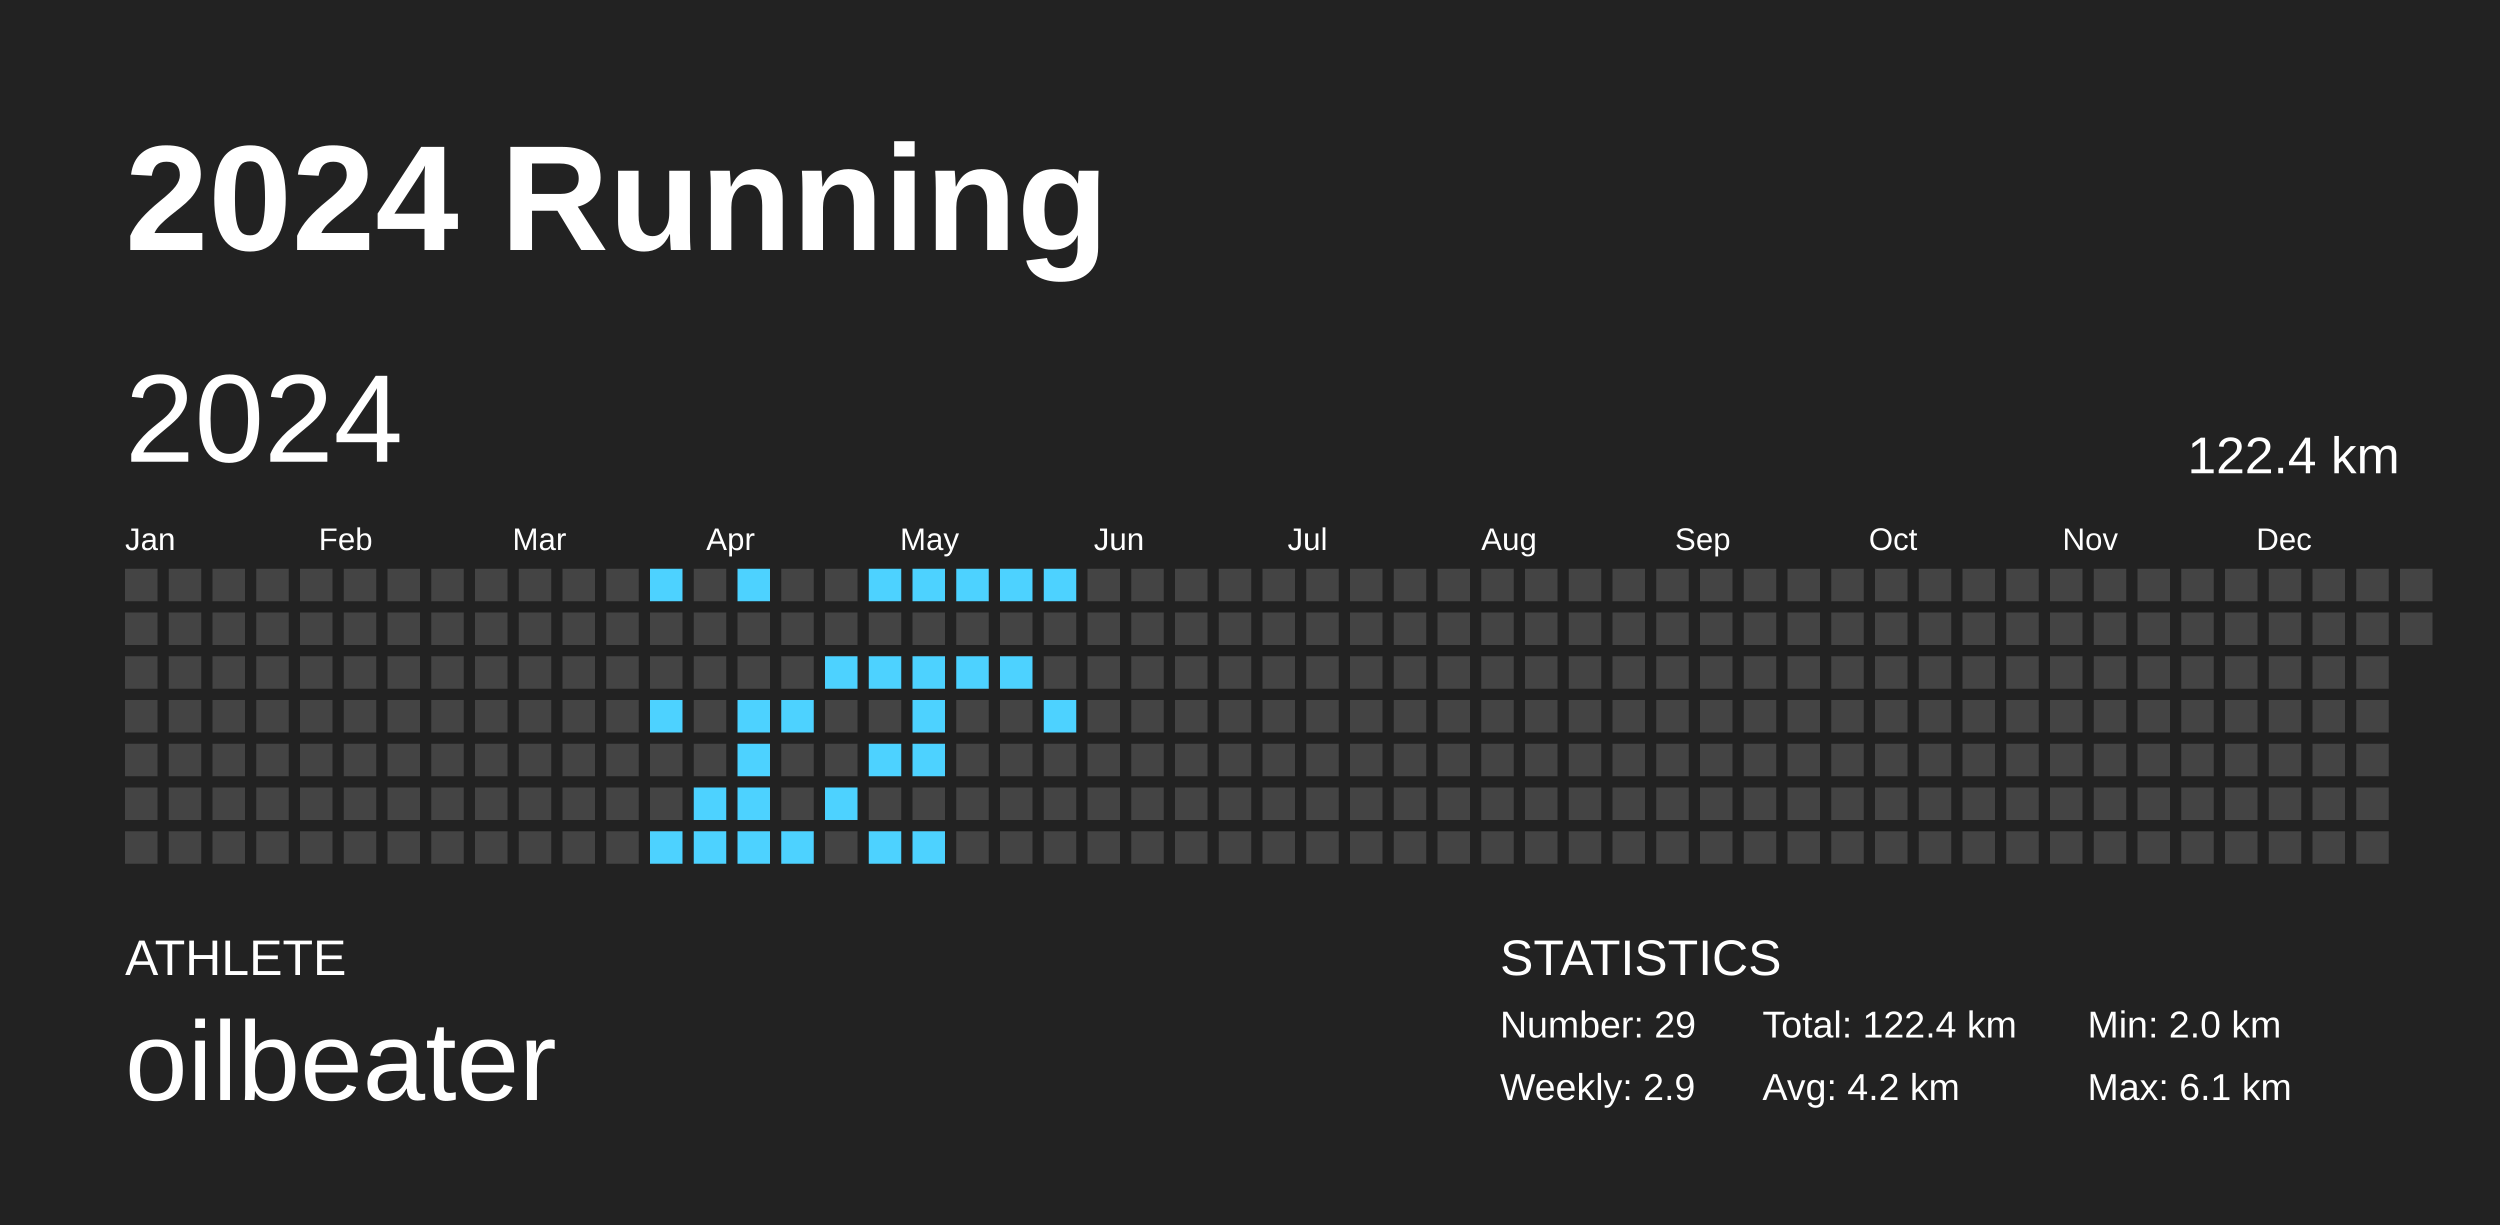
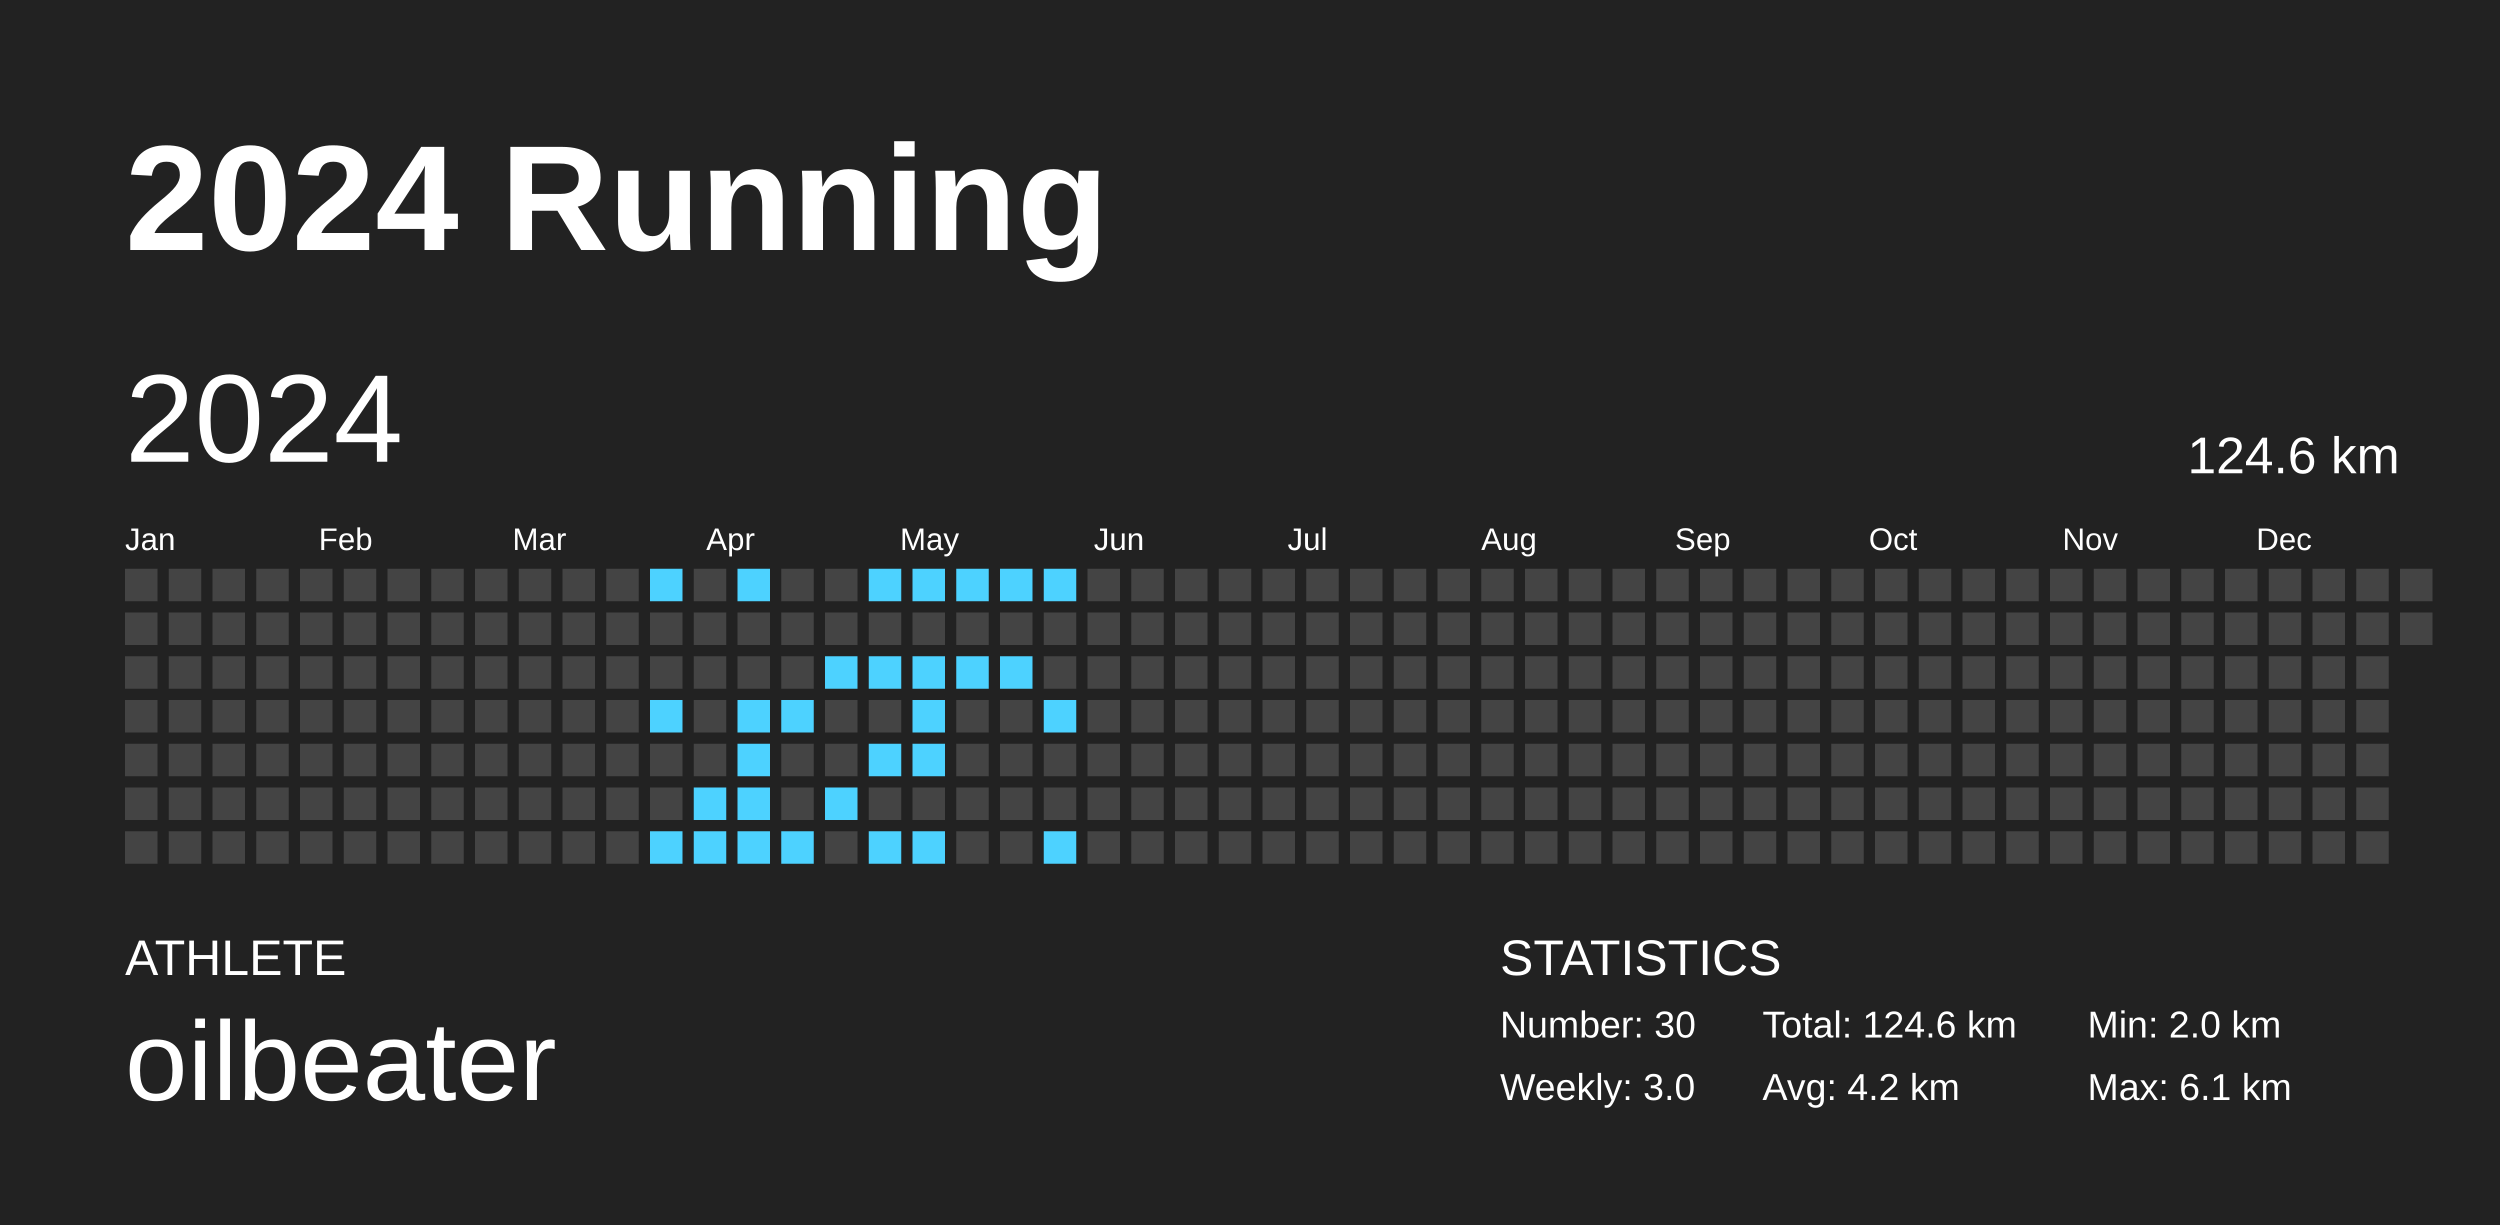
<svg xmlns="http://www.w3.org/2000/svg" baseProfile="full" height="98mm" version="1.1" viewBox="0,0,200,98" width="200mm">
  <defs />
  <rect fill="#222222" height="98" width="200" x="0" y="0" />
  <text fill="#FFFFFF" style="font-size:12px; font-family:Arial; font-weight:bold;" x="10" y="20">2024 Running</text>
  <text fill="#FFFFFF" style="font-size:4px; font-family:Arial" x="10" y="78">ATHLETE</text>
  <text fill="#FFFFFF" style="font-size:9px; font-family:Arial" x="10" y="88">oilbeater</text>
  <text fill="#FFFFFF" style="font-size:4px; font-family:Arial" x="120" y="78">STATISTICS</text>
-   <text fill="#FFFFFF" style="font-size:3px; font-family:Arial" x="120" y="83">Number: 29</text>
-   <text fill="#FFFFFF" style="font-size:3px; font-family:Arial" x="120" y="88">Weekly: 2.9</text>
-   <text fill="#FFFFFF" style="font-size:3px; font-family:Arial" x="141" y="83">Total: 122.4 km</text>
+   <text fill="#FFFFFF" style="font-size:3px; font-family:Arial" x="120" y="83">Number: 30</text>
+   <text fill="#FFFFFF" style="font-size:3px; font-family:Arial" x="120" y="88">Weekly: 3.0</text>
+   <text fill="#FFFFFF" style="font-size:3px; font-family:Arial" x="141" y="83">Total: 124.6 km</text>
  <text fill="#FFFFFF" style="font-size:3px; font-family:Arial" x="141" y="88">Avg: 4.2 km</text>
  <text fill="#FFFFFF" style="font-size:3px; font-family:Arial" x="167" y="83">Min: 2.0 km</text>
  <text fill="#FFFFFF" style="font-size:3px; font-family:Arial" x="167" y="88">Max: 6.1 km</text>
  <text dominant-baseline="hanging" fill="#FFFFFF" style="font-size:10.0px; font-family:Arial;" x="10" y="30">2024</text>
-   <text dominant-baseline="hanging" fill="#FFFFFF" style="font-size:4.125px; font-family:Arial;" x="175" y="35">122.4 km</text>
+   <text dominant-baseline="hanging" fill="#FFFFFF" style="font-size:4.125px; font-family:Arial;" x="175" y="35">124.6 km</text>
  <text fill="#FFFFFF" style="font-size:2.5px; font-family:Arial" x="10.0" y="44">Jan</text>
  <text fill="#FFFFFF" style="font-size:2.5px; font-family:Arial" x="25.5" y="44">Feb</text>
  <text fill="#FFFFFF" style="font-size:2.5px; font-family:Arial" x="41.0" y="44">Mar</text>
  <text fill="#FFFFFF" style="font-size:2.5px; font-family:Arial" x="56.5" y="44">Apr</text>
  <text fill="#FFFFFF" style="font-size:2.5px; font-family:Arial" x="72.0" y="44">May</text>
  <text fill="#FFFFFF" style="font-size:2.5px; font-family:Arial" x="87.5" y="44">Jun</text>
  <text fill="#FFFFFF" style="font-size:2.5px; font-family:Arial" x="103.0" y="44">Jul</text>
  <text fill="#FFFFFF" style="font-size:2.5px; font-family:Arial" x="118.5" y="44">Aug</text>
  <text fill="#FFFFFF" style="font-size:2.5px; font-family:Arial" x="134.0" y="44">Sep</text>
  <text fill="#FFFFFF" style="font-size:2.5px; font-family:Arial" x="149.5" y="44">Oct</text>
  <text fill="#FFFFFF" style="font-size:2.5px; font-family:Arial" x="165.0" y="44">Nov</text>
  <text fill="#FFFFFF" style="font-size:2.5px; font-family:Arial" x="180.5" y="44">Dec</text>
  <rect fill="#444444" height="2.6" width="2.6" x="10.0" y="45.5" />
  <rect fill="#444444" height="2.6" width="2.6" x="10.0" y="49.0" />
  <rect fill="#444444" height="2.6" width="2.6" x="10.0" y="52.5" />
  <rect fill="#444444" height="2.6" width="2.6" x="10.0" y="56.0" />
  <rect fill="#444444" height="2.6" width="2.6" x="10.0" y="59.5" />
  <rect fill="#444444" height="2.6" width="2.6" x="10.0" y="63.0" />
  <rect fill="#444444" height="2.6" width="2.6" x="10.0" y="66.5" />
  <rect fill="#444444" height="2.6" width="2.6" x="13.5" y="45.5" />
  <rect fill="#444444" height="2.6" width="2.6" x="13.5" y="49.0" />
  <rect fill="#444444" height="2.6" width="2.6" x="13.5" y="52.5" />
  <rect fill="#444444" height="2.6" width="2.6" x="13.5" y="56.0" />
  <rect fill="#444444" height="2.6" width="2.6" x="13.5" y="59.5" />
  <rect fill="#444444" height="2.6" width="2.6" x="13.5" y="63.0" />
  <rect fill="#444444" height="2.6" width="2.6" x="13.5" y="66.5" />
  <rect fill="#444444" height="2.6" width="2.6" x="17.0" y="45.5" />
  <rect fill="#444444" height="2.6" width="2.6" x="17.0" y="49.0" />
  <rect fill="#444444" height="2.6" width="2.6" x="17.0" y="52.5" />
  <rect fill="#444444" height="2.6" width="2.6" x="17.0" y="56.0" />
  <rect fill="#444444" height="2.6" width="2.6" x="17.0" y="59.5" />
  <rect fill="#444444" height="2.6" width="2.6" x="17.0" y="63.0" />
  <rect fill="#444444" height="2.6" width="2.6" x="17.0" y="66.5" />
  <rect fill="#444444" height="2.6" width="2.6" x="20.5" y="45.5" />
  <rect fill="#444444" height="2.6" width="2.6" x="20.5" y="49.0" />
  <rect fill="#444444" height="2.6" width="2.6" x="20.5" y="52.5" />
  <rect fill="#444444" height="2.6" width="2.6" x="20.5" y="56.0" />
  <rect fill="#444444" height="2.6" width="2.6" x="20.5" y="59.5" />
  <rect fill="#444444" height="2.6" width="2.6" x="20.5" y="63.0" />
  <rect fill="#444444" height="2.6" width="2.6" x="20.5" y="66.5" />
  <rect fill="#444444" height="2.6" width="2.6" x="24.0" y="45.5" />
  <rect fill="#444444" height="2.6" width="2.6" x="24.0" y="49.0" />
  <rect fill="#444444" height="2.6" width="2.6" x="24.0" y="52.5" />
  <rect fill="#444444" height="2.6" width="2.6" x="24.0" y="56.0" />
  <rect fill="#444444" height="2.6" width="2.6" x="24.0" y="59.5" />
  <rect fill="#444444" height="2.6" width="2.6" x="24.0" y="63.0" />
  <rect fill="#444444" height="2.6" width="2.6" x="24.0" y="66.5" />
  <rect fill="#444444" height="2.6" width="2.6" x="27.5" y="45.5" />
  <rect fill="#444444" height="2.6" width="2.6" x="27.5" y="49.0" />
  <rect fill="#444444" height="2.6" width="2.6" x="27.5" y="52.5" />
  <rect fill="#444444" height="2.6" width="2.6" x="27.5" y="56.0" />
  <rect fill="#444444" height="2.6" width="2.6" x="27.5" y="59.5" />
  <rect fill="#444444" height="2.6" width="2.6" x="27.5" y="63.0" />
  <rect fill="#444444" height="2.6" width="2.6" x="27.5" y="66.5" />
  <rect fill="#444444" height="2.6" width="2.6" x="31.0" y="45.5" />
  <rect fill="#444444" height="2.6" width="2.6" x="31.0" y="49.0" />
  <rect fill="#444444" height="2.6" width="2.6" x="31.0" y="52.5" />
  <rect fill="#444444" height="2.6" width="2.6" x="31.0" y="56.0" />
  <rect fill="#444444" height="2.6" width="2.6" x="31.0" y="59.5" />
  <rect fill="#444444" height="2.6" width="2.6" x="31.0" y="63.0" />
  <rect fill="#444444" height="2.6" width="2.6" x="31.0" y="66.5" />
  <rect fill="#444444" height="2.6" width="2.6" x="34.5" y="45.5" />
  <rect fill="#444444" height="2.6" width="2.6" x="34.5" y="49.0" />
  <rect fill="#444444" height="2.6" width="2.6" x="34.5" y="52.5" />
  <rect fill="#444444" height="2.6" width="2.6" x="34.5" y="56.0" />
  <rect fill="#444444" height="2.6" width="2.6" x="34.5" y="59.5" />
  <rect fill="#444444" height="2.6" width="2.6" x="34.5" y="63.0" />
  <rect fill="#444444" height="2.6" width="2.6" x="34.5" y="66.5" />
  <rect fill="#444444" height="2.6" width="2.6" x="38.0" y="45.5" />
  <rect fill="#444444" height="2.6" width="2.6" x="38.0" y="49.0" />
  <rect fill="#444444" height="2.6" width="2.6" x="38.0" y="52.5" />
  <rect fill="#444444" height="2.6" width="2.6" x="38.0" y="56.0" />
  <rect fill="#444444" height="2.6" width="2.6" x="38.0" y="59.5" />
  <rect fill="#444444" height="2.6" width="2.6" x="38.0" y="63.0" />
  <rect fill="#444444" height="2.6" width="2.6" x="38.0" y="66.5" />
  <rect fill="#444444" height="2.6" width="2.6" x="41.5" y="45.5" />
  <rect fill="#444444" height="2.6" width="2.6" x="41.5" y="49.0" />
  <rect fill="#444444" height="2.6" width="2.6" x="41.5" y="52.5" />
  <rect fill="#444444" height="2.6" width="2.6" x="41.5" y="56.0" />
  <rect fill="#444444" height="2.6" width="2.6" x="41.5" y="59.5" />
  <rect fill="#444444" height="2.6" width="2.6" x="41.5" y="63.0" />
  <rect fill="#444444" height="2.6" width="2.6" x="41.5" y="66.5" />
  <rect fill="#444444" height="2.6" width="2.6" x="45.0" y="45.5" />
  <rect fill="#444444" height="2.6" width="2.6" x="45.0" y="49.0" />
  <rect fill="#444444" height="2.6" width="2.6" x="45.0" y="52.5" />
  <rect fill="#444444" height="2.6" width="2.6" x="45.0" y="56.0" />
  <rect fill="#444444" height="2.6" width="2.6" x="45.0" y="59.5" />
  <rect fill="#444444" height="2.6" width="2.6" x="45.0" y="63.0" />
  <rect fill="#444444" height="2.6" width="2.6" x="45.0" y="66.5" />
  <rect fill="#444444" height="2.6" width="2.6" x="48.5" y="45.5" />
  <rect fill="#444444" height="2.6" width="2.6" x="48.5" y="49.0" />
  <rect fill="#444444" height="2.6" width="2.6" x="48.5" y="52.5" />
  <rect fill="#444444" height="2.6" width="2.6" x="48.5" y="56.0" />
  <rect fill="#444444" height="2.6" width="2.6" x="48.5" y="59.5" />
  <rect fill="#444444" height="2.6" width="2.6" x="48.5" y="63.0" />
  <rect fill="#444444" height="2.6" width="2.6" x="48.5" y="66.5" />
  <rect fill="#4dd2ff" height="2.6" width="2.6" x="52.0" y="45.5" />
  <rect fill="#444444" height="2.6" width="2.6" x="52.0" y="49.0" />
  <rect fill="#444444" height="2.6" width="2.6" x="52.0" y="52.5" />
  <rect fill="#4dd2ff" height="2.6" width="2.6" x="52.0" y="56.0" />
  <rect fill="#444444" height="2.6" width="2.6" x="52.0" y="59.5" />
  <rect fill="#444444" height="2.6" width="2.6" x="52.0" y="63.0" />
  <rect fill="#4dd2ff" height="2.6" width="2.6" x="52.0" y="66.5" />
  <rect fill="#444444" height="2.6" width="2.6" x="55.5" y="45.5" />
  <rect fill="#444444" height="2.6" width="2.6" x="55.5" y="49.0" />
  <rect fill="#444444" height="2.6" width="2.6" x="55.5" y="52.5" />
  <rect fill="#444444" height="2.6" width="2.6" x="55.5" y="56.0" />
  <rect fill="#444444" height="2.6" width="2.6" x="55.5" y="59.5" />
  <rect fill="#4dd2ff" height="2.6" width="2.6" x="55.5" y="63.0" />
  <rect fill="#4dd2ff" height="2.6" width="2.6" x="55.5" y="66.5" />
  <rect fill="#4dd2ff" height="2.6" width="2.6" x="59.0" y="45.5" />
  <rect fill="#444444" height="2.6" width="2.6" x="59.0" y="49.0" />
  <rect fill="#444444" height="2.6" width="2.6" x="59.0" y="52.5" />
  <rect fill="#4dd2ff" height="2.6" width="2.6" x="59.0" y="56.0" />
  <rect fill="#4dd2ff" height="2.6" width="2.6" x="59.0" y="59.5" />
  <rect fill="#4dd2ff" height="2.6" width="2.6" x="59.0" y="63.0" />
  <rect fill="#4dd2ff" height="2.6" width="2.6" x="59.0" y="66.5" />
  <rect fill="#444444" height="2.6" width="2.6" x="62.5" y="45.5" />
  <rect fill="#444444" height="2.6" width="2.6" x="62.5" y="49.0" />
  <rect fill="#444444" height="2.6" width="2.6" x="62.5" y="52.5" />
  <rect fill="#4dd2ff" height="2.6" width="2.6" x="62.5" y="56.0" />
  <rect fill="#444444" height="2.6" width="2.6" x="62.5" y="59.5" />
  <rect fill="#444444" height="2.6" width="2.6" x="62.5" y="63.0" />
  <rect fill="#4dd2ff" height="2.6" width="2.6" x="62.5" y="66.5" />
  <rect fill="#444444" height="2.6" width="2.6" x="66.0" y="45.5" />
  <rect fill="#444444" height="2.6" width="2.6" x="66.0" y="49.0" />
  <rect fill="#4dd2ff" height="2.6" width="2.6" x="66.0" y="52.5" />
  <rect fill="#444444" height="2.6" width="2.6" x="66.0" y="56.0" />
  <rect fill="#444444" height="2.6" width="2.6" x="66.0" y="59.5" />
  <rect fill="#4dd2ff" height="2.6" width="2.6" x="66.0" y="63.0" />
  <rect fill="#444444" height="2.6" width="2.6" x="66.0" y="66.5" />
  <rect fill="#4dd2ff" height="2.6" width="2.6" x="69.5" y="45.5" />
  <rect fill="#444444" height="2.6" width="2.6" x="69.5" y="49.0" />
  <rect fill="#4dd2ff" height="2.6" width="2.6" x="69.5" y="52.5" />
  <rect fill="#444444" height="2.6" width="2.6" x="69.5" y="56.0" />
  <rect fill="#4dd2ff" height="2.6" width="2.6" x="69.5" y="59.5" />
  <rect fill="#444444" height="2.6" width="2.6" x="69.5" y="63.0" />
  <rect fill="#4dd2ff" height="2.6" width="2.6" x="69.5" y="66.5" />
  <rect fill="#4dd2ff" height="2.6" width="2.6" x="73.0" y="45.5" />
  <rect fill="#444444" height="2.6" width="2.6" x="73.0" y="49.0" />
  <rect fill="#4dd2ff" height="2.6" width="2.6" x="73.0" y="52.5" />
  <rect fill="#4dd2ff" height="2.6" width="2.6" x="73.0" y="56.0" />
  <rect fill="#4dd2ff" height="2.6" width="2.6" x="73.0" y="59.5" />
  <rect fill="#444444" height="2.6" width="2.6" x="73.0" y="63.0" />
  <rect fill="#4dd2ff" height="2.6" width="2.6" x="73.0" y="66.5" />
  <rect fill="#4dd2ff" height="2.6" width="2.6" x="76.5" y="45.5" />
  <rect fill="#444444" height="2.6" width="2.6" x="76.5" y="49.0" />
  <rect fill="#4dd2ff" height="2.6" width="2.6" x="76.5" y="52.5" />
  <rect fill="#444444" height="2.6" width="2.6" x="76.5" y="56.0" />
  <rect fill="#444444" height="2.6" width="2.6" x="76.5" y="59.5" />
  <rect fill="#444444" height="2.6" width="2.6" x="76.5" y="63.0" />
  <rect fill="#444444" height="2.6" width="2.6" x="76.5" y="66.5" />
  <rect fill="#4dd2ff" height="2.6" width="2.6" x="80.0" y="45.5" />
  <rect fill="#444444" height="2.6" width="2.6" x="80.0" y="49.0" />
  <rect fill="#4dd2ff" height="2.6" width="2.6" x="80.0" y="52.5" />
  <rect fill="#444444" height="2.6" width="2.6" x="80.0" y="56.0" />
  <rect fill="#444444" height="2.6" width="2.6" x="80.0" y="59.5" />
  <rect fill="#444444" height="2.6" width="2.6" x="80.0" y="63.0" />
  <rect fill="#444444" height="2.6" width="2.6" x="80.0" y="66.5" />
  <rect fill="#4dd2ff" height="2.6" width="2.6" x="83.5" y="45.5" />
  <rect fill="#444444" height="2.6" width="2.6" x="83.5" y="49.0" />
  <rect fill="#444444" height="2.6" width="2.6" x="83.5" y="52.5" />
  <rect fill="#4dd2ff" height="2.6" width="2.6" x="83.5" y="56.0" />
  <rect fill="#444444" height="2.6" width="2.6" x="83.5" y="59.5" />
  <rect fill="#444444" height="2.6" width="2.6" x="83.5" y="63.0" />
-   <rect fill="#444444" height="2.6" width="2.6" x="83.5" y="66.5" />
+   <rect fill="#4dd2ff" height="2.6" width="2.6" x="83.5" y="66.5" />
  <rect fill="#444444" height="2.6" width="2.6" x="87.0" y="45.5" />
  <rect fill="#444444" height="2.6" width="2.6" x="87.0" y="49.0" />
  <rect fill="#444444" height="2.6" width="2.6" x="87.0" y="52.5" />
  <rect fill="#444444" height="2.6" width="2.6" x="87.0" y="56.0" />
  <rect fill="#444444" height="2.6" width="2.6" x="87.0" y="59.5" />
  <rect fill="#444444" height="2.6" width="2.6" x="87.0" y="63.0" />
  <rect fill="#444444" height="2.6" width="2.6" x="87.0" y="66.5" />
  <rect fill="#444444" height="2.6" width="2.6" x="90.5" y="45.5" />
  <rect fill="#444444" height="2.6" width="2.6" x="90.5" y="49.0" />
  <rect fill="#444444" height="2.6" width="2.6" x="90.5" y="52.5" />
  <rect fill="#444444" height="2.6" width="2.6" x="90.5" y="56.0" />
  <rect fill="#444444" height="2.6" width="2.6" x="90.5" y="59.5" />
  <rect fill="#444444" height="2.6" width="2.6" x="90.5" y="63.0" />
  <rect fill="#444444" height="2.6" width="2.6" x="90.5" y="66.5" />
  <rect fill="#444444" height="2.6" width="2.6" x="94.0" y="45.5" />
  <rect fill="#444444" height="2.6" width="2.6" x="94.0" y="49.0" />
  <rect fill="#444444" height="2.6" width="2.6" x="94.0" y="52.5" />
  <rect fill="#444444" height="2.6" width="2.6" x="94.0" y="56.0" />
  <rect fill="#444444" height="2.6" width="2.6" x="94.0" y="59.5" />
  <rect fill="#444444" height="2.6" width="2.6" x="94.0" y="63.0" />
  <rect fill="#444444" height="2.6" width="2.6" x="94.0" y="66.5" />
  <rect fill="#444444" height="2.6" width="2.6" x="97.5" y="45.5" />
  <rect fill="#444444" height="2.6" width="2.6" x="97.5" y="49.0" />
  <rect fill="#444444" height="2.6" width="2.6" x="97.5" y="52.5" />
  <rect fill="#444444" height="2.6" width="2.6" x="97.5" y="56.0" />
  <rect fill="#444444" height="2.6" width="2.6" x="97.5" y="59.5" />
  <rect fill="#444444" height="2.6" width="2.6" x="97.5" y="63.0" />
  <rect fill="#444444" height="2.6" width="2.6" x="97.5" y="66.5" />
  <rect fill="#444444" height="2.6" width="2.6" x="101.0" y="45.5" />
  <rect fill="#444444" height="2.6" width="2.6" x="101.0" y="49.0" />
  <rect fill="#444444" height="2.6" width="2.6" x="101.0" y="52.5" />
  <rect fill="#444444" height="2.6" width="2.6" x="101.0" y="56.0" />
  <rect fill="#444444" height="2.6" width="2.6" x="101.0" y="59.5" />
  <rect fill="#444444" height="2.6" width="2.6" x="101.0" y="63.0" />
  <rect fill="#444444" height="2.6" width="2.6" x="101.0" y="66.5" />
  <rect fill="#444444" height="2.6" width="2.6" x="104.5" y="45.5" />
  <rect fill="#444444" height="2.6" width="2.6" x="104.5" y="49.0" />
  <rect fill="#444444" height="2.6" width="2.6" x="104.5" y="52.5" />
  <rect fill="#444444" height="2.6" width="2.6" x="104.5" y="56.0" />
  <rect fill="#444444" height="2.6" width="2.6" x="104.5" y="59.5" />
  <rect fill="#444444" height="2.6" width="2.6" x="104.5" y="63.0" />
  <rect fill="#444444" height="2.6" width="2.6" x="104.5" y="66.5" />
  <rect fill="#444444" height="2.6" width="2.6" x="108.0" y="45.5" />
  <rect fill="#444444" height="2.6" width="2.6" x="108.0" y="49.0" />
  <rect fill="#444444" height="2.6" width="2.6" x="108.0" y="52.5" />
  <rect fill="#444444" height="2.6" width="2.6" x="108.0" y="56.0" />
  <rect fill="#444444" height="2.6" width="2.6" x="108.0" y="59.5" />
  <rect fill="#444444" height="2.6" width="2.6" x="108.0" y="63.0" />
  <rect fill="#444444" height="2.6" width="2.6" x="108.0" y="66.5" />
  <rect fill="#444444" height="2.6" width="2.6" x="111.5" y="45.5" />
  <rect fill="#444444" height="2.6" width="2.6" x="111.5" y="49.0" />
  <rect fill="#444444" height="2.6" width="2.6" x="111.5" y="52.5" />
  <rect fill="#444444" height="2.6" width="2.6" x="111.5" y="56.0" />
  <rect fill="#444444" height="2.6" width="2.6" x="111.5" y="59.5" />
  <rect fill="#444444" height="2.6" width="2.6" x="111.5" y="63.0" />
  <rect fill="#444444" height="2.6" width="2.6" x="111.5" y="66.5" />
  <rect fill="#444444" height="2.6" width="2.6" x="115.0" y="45.5" />
  <rect fill="#444444" height="2.6" width="2.6" x="115.0" y="49.0" />
  <rect fill="#444444" height="2.6" width="2.6" x="115.0" y="52.5" />
  <rect fill="#444444" height="2.6" width="2.6" x="115.0" y="56.0" />
  <rect fill="#444444" height="2.6" width="2.6" x="115.0" y="59.5" />
  <rect fill="#444444" height="2.6" width="2.6" x="115.0" y="63.0" />
  <rect fill="#444444" height="2.6" width="2.6" x="115.0" y="66.5" />
  <rect fill="#444444" height="2.6" width="2.6" x="118.5" y="45.5" />
  <rect fill="#444444" height="2.6" width="2.6" x="118.5" y="49.0" />
  <rect fill="#444444" height="2.6" width="2.6" x="118.5" y="52.5" />
  <rect fill="#444444" height="2.6" width="2.6" x="118.5" y="56.0" />
  <rect fill="#444444" height="2.6" width="2.6" x="118.5" y="59.5" />
  <rect fill="#444444" height="2.6" width="2.6" x="118.5" y="63.0" />
  <rect fill="#444444" height="2.6" width="2.6" x="118.5" y="66.5" />
  <rect fill="#444444" height="2.6" width="2.6" x="122.0" y="45.5" />
  <rect fill="#444444" height="2.6" width="2.6" x="122.0" y="49.0" />
  <rect fill="#444444" height="2.6" width="2.6" x="122.0" y="52.5" />
  <rect fill="#444444" height="2.6" width="2.6" x="122.0" y="56.0" />
  <rect fill="#444444" height="2.6" width="2.6" x="122.0" y="59.5" />
  <rect fill="#444444" height="2.6" width="2.6" x="122.0" y="63.0" />
  <rect fill="#444444" height="2.6" width="2.6" x="122.0" y="66.5" />
  <rect fill="#444444" height="2.6" width="2.6" x="125.5" y="45.5" />
  <rect fill="#444444" height="2.6" width="2.6" x="125.5" y="49.0" />
  <rect fill="#444444" height="2.6" width="2.6" x="125.5" y="52.5" />
  <rect fill="#444444" height="2.6" width="2.6" x="125.5" y="56.0" />
  <rect fill="#444444" height="2.6" width="2.6" x="125.5" y="59.5" />
  <rect fill="#444444" height="2.6" width="2.6" x="125.5" y="63.0" />
  <rect fill="#444444" height="2.6" width="2.6" x="125.5" y="66.5" />
  <rect fill="#444444" height="2.6" width="2.6" x="129.0" y="45.5" />
  <rect fill="#444444" height="2.6" width="2.6" x="129.0" y="49.0" />
  <rect fill="#444444" height="2.6" width="2.6" x="129.0" y="52.5" />
  <rect fill="#444444" height="2.6" width="2.6" x="129.0" y="56.0" />
  <rect fill="#444444" height="2.6" width="2.6" x="129.0" y="59.5" />
  <rect fill="#444444" height="2.6" width="2.6" x="129.0" y="63.0" />
  <rect fill="#444444" height="2.6" width="2.6" x="129.0" y="66.5" />
  <rect fill="#444444" height="2.6" width="2.6" x="132.5" y="45.5" />
  <rect fill="#444444" height="2.6" width="2.6" x="132.5" y="49.0" />
  <rect fill="#444444" height="2.6" width="2.6" x="132.5" y="52.5" />
  <rect fill="#444444" height="2.6" width="2.6" x="132.5" y="56.0" />
  <rect fill="#444444" height="2.6" width="2.6" x="132.5" y="59.5" />
  <rect fill="#444444" height="2.6" width="2.6" x="132.5" y="63.0" />
  <rect fill="#444444" height="2.6" width="2.6" x="132.5" y="66.5" />
  <rect fill="#444444" height="2.6" width="2.6" x="136.0" y="45.5" />
  <rect fill="#444444" height="2.6" width="2.6" x="136.0" y="49.0" />
  <rect fill="#444444" height="2.6" width="2.6" x="136.0" y="52.5" />
  <rect fill="#444444" height="2.6" width="2.6" x="136.0" y="56.0" />
  <rect fill="#444444" height="2.6" width="2.6" x="136.0" y="59.5" />
  <rect fill="#444444" height="2.6" width="2.6" x="136.0" y="63.0" />
  <rect fill="#444444" height="2.6" width="2.6" x="136.0" y="66.5" />
  <rect fill="#444444" height="2.6" width="2.6" x="139.5" y="45.5" />
  <rect fill="#444444" height="2.6" width="2.6" x="139.5" y="49.0" />
  <rect fill="#444444" height="2.6" width="2.6" x="139.5" y="52.5" />
  <rect fill="#444444" height="2.6" width="2.6" x="139.5" y="56.0" />
  <rect fill="#444444" height="2.6" width="2.6" x="139.5" y="59.5" />
  <rect fill="#444444" height="2.6" width="2.6" x="139.5" y="63.0" />
  <rect fill="#444444" height="2.6" width="2.6" x="139.5" y="66.5" />
  <rect fill="#444444" height="2.6" width="2.6" x="143.0" y="45.5" />
  <rect fill="#444444" height="2.6" width="2.6" x="143.0" y="49.0" />
  <rect fill="#444444" height="2.6" width="2.6" x="143.0" y="52.5" />
  <rect fill="#444444" height="2.6" width="2.6" x="143.0" y="56.0" />
  <rect fill="#444444" height="2.6" width="2.6" x="143.0" y="59.5" />
  <rect fill="#444444" height="2.6" width="2.6" x="143.0" y="63.0" />
  <rect fill="#444444" height="2.6" width="2.6" x="143.0" y="66.5" />
  <rect fill="#444444" height="2.6" width="2.6" x="146.5" y="45.5" />
  <rect fill="#444444" height="2.6" width="2.6" x="146.5" y="49.0" />
  <rect fill="#444444" height="2.6" width="2.6" x="146.5" y="52.5" />
  <rect fill="#444444" height="2.6" width="2.6" x="146.5" y="56.0" />
  <rect fill="#444444" height="2.6" width="2.6" x="146.5" y="59.5" />
  <rect fill="#444444" height="2.6" width="2.6" x="146.5" y="63.0" />
  <rect fill="#444444" height="2.6" width="2.6" x="146.5" y="66.5" />
  <rect fill="#444444" height="2.6" width="2.6" x="150.0" y="45.5" />
  <rect fill="#444444" height="2.6" width="2.6" x="150.0" y="49.0" />
  <rect fill="#444444" height="2.6" width="2.6" x="150.0" y="52.5" />
  <rect fill="#444444" height="2.6" width="2.6" x="150.0" y="56.0" />
  <rect fill="#444444" height="2.6" width="2.6" x="150.0" y="59.5" />
  <rect fill="#444444" height="2.6" width="2.6" x="150.0" y="63.0" />
  <rect fill="#444444" height="2.6" width="2.6" x="150.0" y="66.5" />
  <rect fill="#444444" height="2.6" width="2.6" x="153.5" y="45.5" />
  <rect fill="#444444" height="2.6" width="2.6" x="153.5" y="49.0" />
  <rect fill="#444444" height="2.6" width="2.6" x="153.5" y="52.5" />
  <rect fill="#444444" height="2.6" width="2.6" x="153.5" y="56.0" />
  <rect fill="#444444" height="2.6" width="2.6" x="153.5" y="59.5" />
  <rect fill="#444444" height="2.6" width="2.6" x="153.5" y="63.0" />
  <rect fill="#444444" height="2.6" width="2.6" x="153.5" y="66.5" />
  <rect fill="#444444" height="2.6" width="2.6" x="157.0" y="45.5" />
  <rect fill="#444444" height="2.6" width="2.6" x="157.0" y="49.0" />
  <rect fill="#444444" height="2.6" width="2.6" x="157.0" y="52.5" />
  <rect fill="#444444" height="2.6" width="2.6" x="157.0" y="56.0" />
  <rect fill="#444444" height="2.6" width="2.6" x="157.0" y="59.5" />
  <rect fill="#444444" height="2.6" width="2.6" x="157.0" y="63.0" />
  <rect fill="#444444" height="2.6" width="2.6" x="157.0" y="66.5" />
  <rect fill="#444444" height="2.6" width="2.6" x="160.5" y="45.5" />
  <rect fill="#444444" height="2.6" width="2.6" x="160.5" y="49.0" />
  <rect fill="#444444" height="2.6" width="2.6" x="160.5" y="52.5" />
  <rect fill="#444444" height="2.6" width="2.6" x="160.5" y="56.0" />
  <rect fill="#444444" height="2.6" width="2.6" x="160.5" y="59.5" />
  <rect fill="#444444" height="2.6" width="2.6" x="160.5" y="63.0" />
  <rect fill="#444444" height="2.6" width="2.6" x="160.5" y="66.5" />
  <rect fill="#444444" height="2.6" width="2.6" x="164.0" y="45.5" />
  <rect fill="#444444" height="2.6" width="2.6" x="164.0" y="49.0" />
  <rect fill="#444444" height="2.6" width="2.6" x="164.0" y="52.5" />
  <rect fill="#444444" height="2.6" width="2.6" x="164.0" y="56.0" />
  <rect fill="#444444" height="2.6" width="2.6" x="164.0" y="59.5" />
  <rect fill="#444444" height="2.6" width="2.6" x="164.0" y="63.0" />
  <rect fill="#444444" height="2.6" width="2.6" x="164.0" y="66.5" />
  <rect fill="#444444" height="2.6" width="2.6" x="167.5" y="45.5" />
  <rect fill="#444444" height="2.6" width="2.6" x="167.5" y="49.0" />
  <rect fill="#444444" height="2.6" width="2.6" x="167.5" y="52.5" />
  <rect fill="#444444" height="2.6" width="2.6" x="167.5" y="56.0" />
  <rect fill="#444444" height="2.6" width="2.6" x="167.5" y="59.5" />
  <rect fill="#444444" height="2.6" width="2.6" x="167.5" y="63.0" />
  <rect fill="#444444" height="2.6" width="2.6" x="167.5" y="66.5" />
  <rect fill="#444444" height="2.6" width="2.6" x="171.0" y="45.5" />
  <rect fill="#444444" height="2.6" width="2.6" x="171.0" y="49.0" />
  <rect fill="#444444" height="2.6" width="2.6" x="171.0" y="52.5" />
  <rect fill="#444444" height="2.6" width="2.6" x="171.0" y="56.0" />
  <rect fill="#444444" height="2.6" width="2.6" x="171.0" y="59.5" />
  <rect fill="#444444" height="2.6" width="2.6" x="171.0" y="63.0" />
  <rect fill="#444444" height="2.6" width="2.6" x="171.0" y="66.5" />
  <rect fill="#444444" height="2.6" width="2.6" x="174.5" y="45.5" />
  <rect fill="#444444" height="2.6" width="2.6" x="174.5" y="49.0" />
  <rect fill="#444444" height="2.6" width="2.6" x="174.5" y="52.5" />
  <rect fill="#444444" height="2.6" width="2.6" x="174.5" y="56.0" />
  <rect fill="#444444" height="2.6" width="2.6" x="174.5" y="59.5" />
  <rect fill="#444444" height="2.6" width="2.6" x="174.5" y="63.0" />
  <rect fill="#444444" height="2.6" width="2.6" x="174.5" y="66.5" />
  <rect fill="#444444" height="2.6" width="2.6" x="178.0" y="45.5" />
  <rect fill="#444444" height="2.6" width="2.6" x="178.0" y="49.0" />
  <rect fill="#444444" height="2.6" width="2.6" x="178.0" y="52.5" />
  <rect fill="#444444" height="2.6" width="2.6" x="178.0" y="56.0" />
  <rect fill="#444444" height="2.6" width="2.6" x="178.0" y="59.5" />
  <rect fill="#444444" height="2.6" width="2.6" x="178.0" y="63.0" />
  <rect fill="#444444" height="2.6" width="2.6" x="178.0" y="66.5" />
  <rect fill="#444444" height="2.6" width="2.6" x="181.5" y="45.5" />
  <rect fill="#444444" height="2.6" width="2.6" x="181.5" y="49.0" />
  <rect fill="#444444" height="2.6" width="2.6" x="181.5" y="52.5" />
  <rect fill="#444444" height="2.6" width="2.6" x="181.5" y="56.0" />
  <rect fill="#444444" height="2.6" width="2.6" x="181.5" y="59.5" />
  <rect fill="#444444" height="2.6" width="2.6" x="181.5" y="63.0" />
  <rect fill="#444444" height="2.6" width="2.6" x="181.5" y="66.5" />
  <rect fill="#444444" height="2.6" width="2.6" x="185.0" y="45.5" />
  <rect fill="#444444" height="2.6" width="2.6" x="185.0" y="49.0" />
  <rect fill="#444444" height="2.6" width="2.6" x="185.0" y="52.5" />
  <rect fill="#444444" height="2.6" width="2.6" x="185.0" y="56.0" />
  <rect fill="#444444" height="2.6" width="2.6" x="185.0" y="59.5" />
  <rect fill="#444444" height="2.6" width="2.6" x="185.0" y="63.0" />
  <rect fill="#444444" height="2.6" width="2.6" x="185.0" y="66.5" />
  <rect fill="#444444" height="2.6" width="2.6" x="188.5" y="45.5" />
  <rect fill="#444444" height="2.6" width="2.6" x="188.5" y="49.0" />
  <rect fill="#444444" height="2.6" width="2.6" x="188.5" y="52.5" />
  <rect fill="#444444" height="2.6" width="2.6" x="188.5" y="56.0" />
  <rect fill="#444444" height="2.6" width="2.6" x="188.5" y="59.5" />
  <rect fill="#444444" height="2.6" width="2.6" x="188.5" y="63.0" />
  <rect fill="#444444" height="2.6" width="2.6" x="188.5" y="66.5" />
  <rect fill="#444444" height="2.6" width="2.6" x="192.0" y="45.5" />
  <rect fill="#444444" height="2.6" width="2.6" x="192.0" y="49.0" />
</svg>
